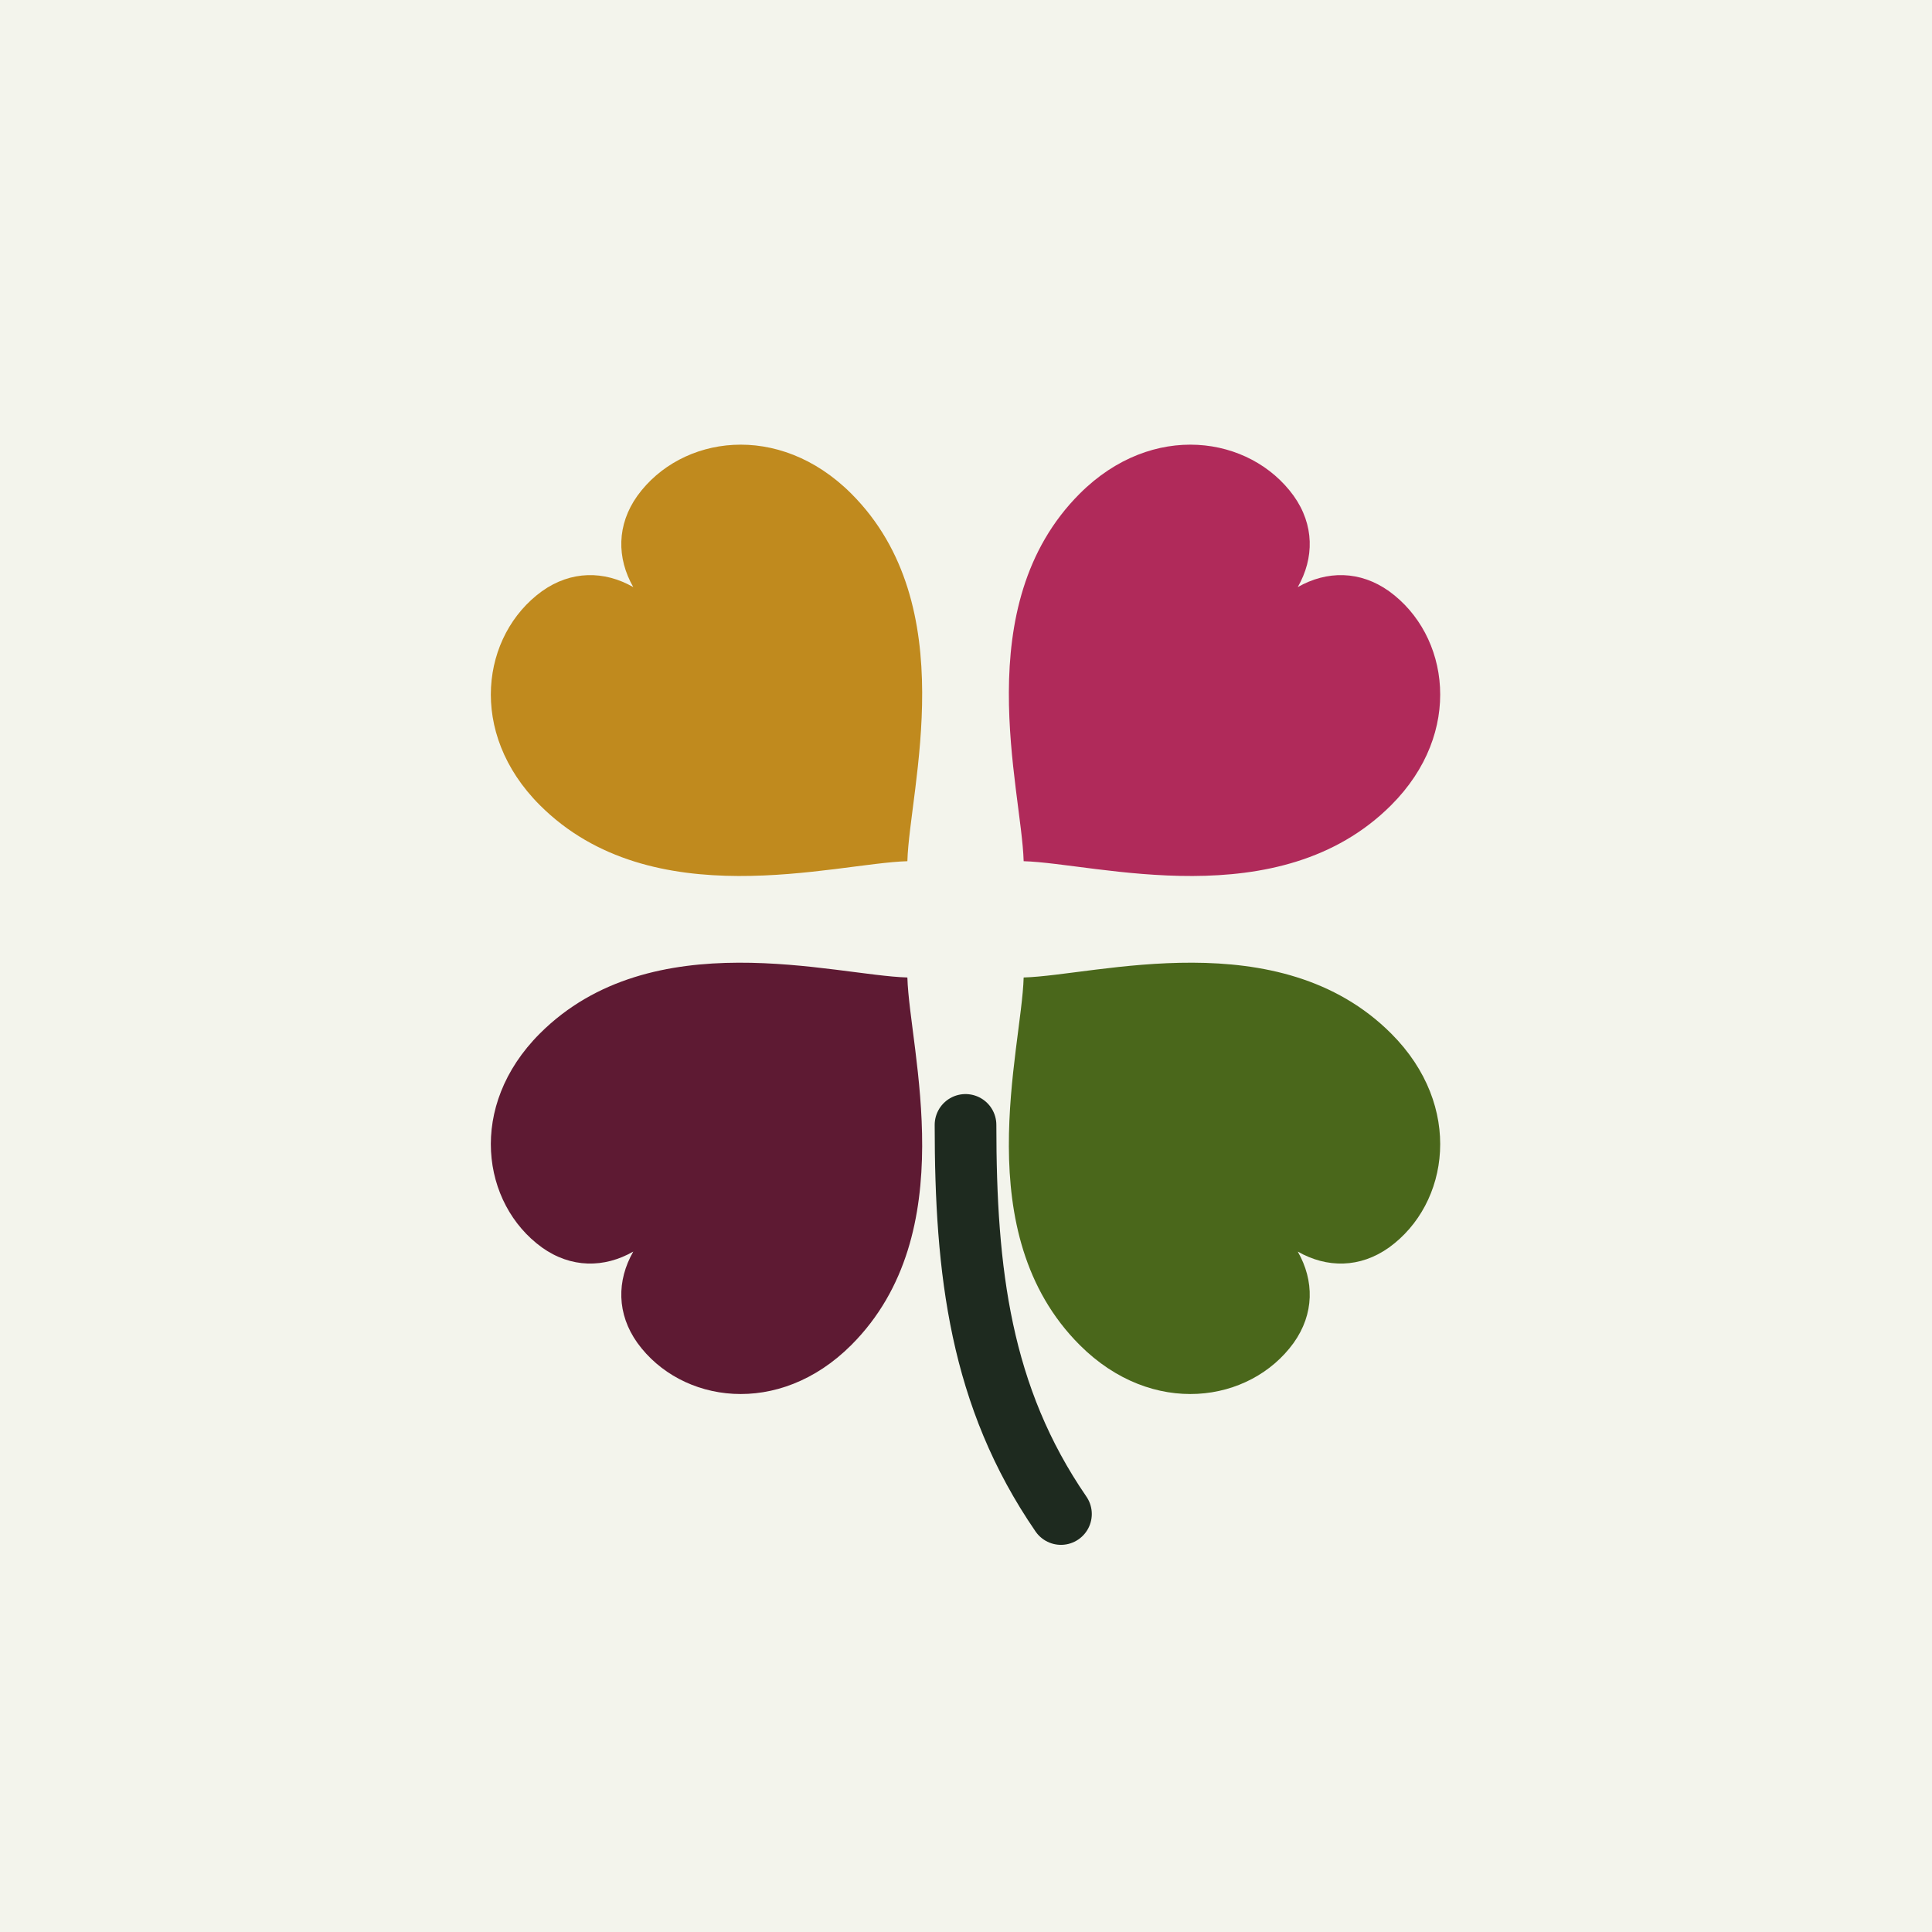
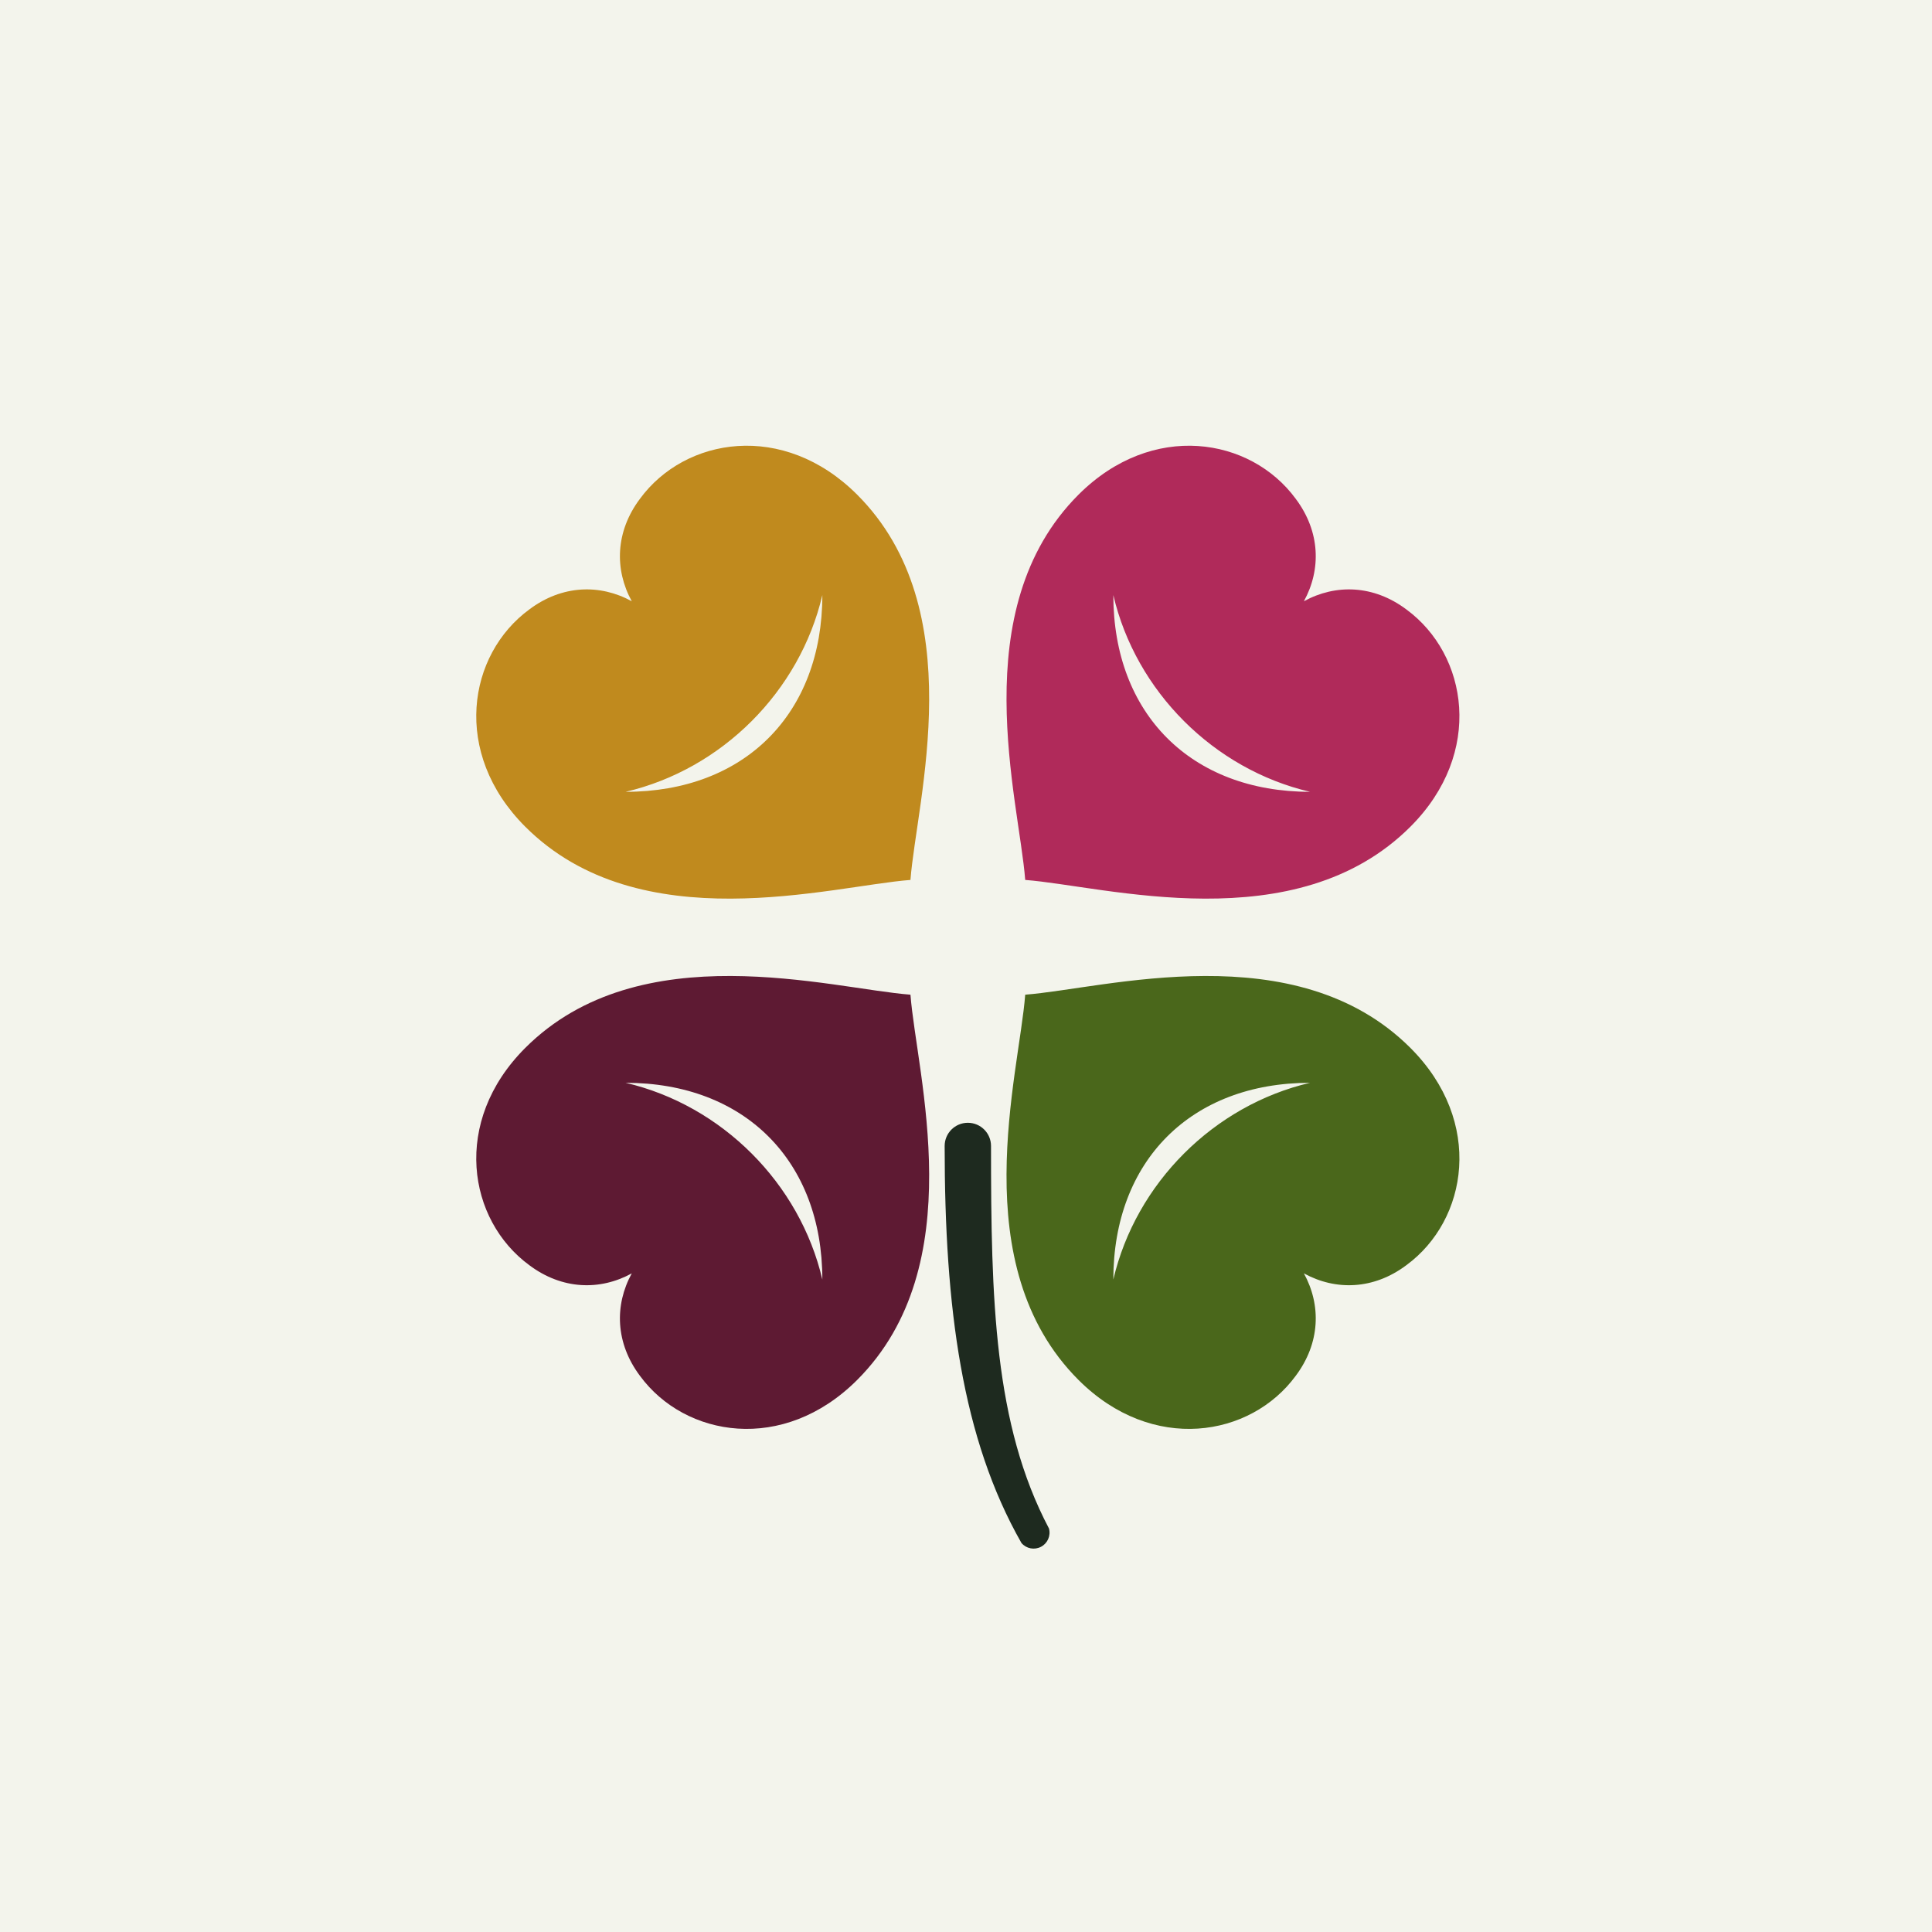
<svg xmlns="http://www.w3.org/2000/svg" viewBox="0 0 200 200" width="200" height="200" role="img">
  <rect width="200" height="200" fill="#F3F4EC" />
-   <g transform="translate(23.95 25.25) scale(1.52)">
-     <path fill="#B02A5A" transform="rotate(45 50 46) translate(50 40.4)" d="M0 0C-3.6-3.4-15-9.6-15-20.4C-15-27.4-9.6-31.4-4.6-30.6C-2.2-30.2-.6-28.6 0-26.4C.6-28.6 2.2-30.2 4.6-30.6C9.6-31.4 15-27.4 15-20.4C15-9.6 3.6-3.4 0 0Z" />
-     <path fill="#4A671B" transform="rotate(135 50 46) translate(50 40.4)" d="M0 0C-3.6-3.4-15-9.6-15-20.4C-15-27.4-9.6-31.4-4.6-30.6C-2.2-30.2-.6-28.6 0-26.4C.6-28.6 2.2-30.2 4.6-30.6C9.6-31.4 15-27.4 15-20.4C15-9.6 3.6-3.4 0 0Z" />
-     <path fill="#5E1A33" transform="rotate(225 50 46) translate(50 40.4)" d="M0 0C-3.6-3.4-15-9.6-15-20.4C-15-27.4-9.6-31.4-4.6-30.6C-2.2-30.2-.6-28.6 0-26.4C.6-28.6 2.2-30.2 4.6-30.6C9.6-31.4 15-27.4 15-20.4C15-9.6 3.6-3.4 0 0Z" />
-     <path fill="#C08A1E" transform="rotate(315 50 46) translate(50 40.4)" d="M0 0C-3.6-3.4-15-9.6-15-20.4C-15-27.4-9.6-31.4-4.6-30.6C-2.2-30.2-.6-28.6 0-26.4C.6-28.6 2.2-30.2 4.6-30.6C9.6-31.4 15-27.4 15-20.4C15-9.6 3.6-3.4 0 0Z" />
-     <path fill="none" stroke="#1E2A1F" stroke-width="4.2" stroke-linecap="round" d="M50 60C50 70 51 78.5 56.5 86.5" />
+   <g transform="translate(25.19 28.03) scale(1.5)">
+     <path fill="#B02A5A" fill-rule="evenodd" transform="rotate(45 50 46) translate(50 40.4)" d="M0 0C-4.2-3.6-16.2-10.2-16.2-21.4C-16.2-28.6-10.6-32.6-5.4-31.8C-2.6-31.4-.7-29.6 0-27.2C.7-29.6 2.6-31.4 5.4-31.8C10.6-32.6 16.2-28.6 16.2-21.4C16.2-10.2 4.2-3.6 0 0ZM-9.6-18.2C-3.8-12.4 3.8-12.4 9.6-18.2C3.8-14.6-3.8-14.6-9.6-18.2Z" />
+     <path fill="#4A671B" fill-rule="evenodd" transform="rotate(135 50 46) translate(50 40.4)" d="M0 0C-4.2-3.6-16.2-10.2-16.2-21.4C-16.2-28.6-10.6-32.6-5.4-31.8C-2.6-31.4-.7-29.6 0-27.2C.7-29.6 2.6-31.4 5.4-31.8C10.6-32.6 16.2-28.6 16.2-21.4C16.2-10.2 4.2-3.6 0 0ZM-9.6-18.2C-3.8-12.4 3.8-12.4 9.6-18.2C3.8-14.6-3.8-14.6-9.6-18.2Z" />
+     <path fill="#5E1A33" fill-rule="evenodd" transform="rotate(225 50 46) translate(50 40.4)" d="M0 0C-4.2-3.6-16.2-10.2-16.2-21.4C-16.2-28.6-10.6-32.6-5.4-31.8C-2.6-31.4-.7-29.6 0-27.2C.7-29.6 2.6-31.4 5.4-31.8C10.6-32.6 16.2-28.6 16.2-21.4C16.2-10.2 4.2-3.6 0 0ZM-9.6-18.2C-3.8-12.4 3.8-12.4 9.6-18.2C3.8-14.6-3.8-14.6-9.6-18.2Z" />
+     <path fill="#C08A1E" fill-rule="evenodd" transform="rotate(315 50 46) translate(50 40.4)" d="M0 0C-4.2-3.6-16.2-10.2-16.2-21.4C-16.2-28.6-10.6-32.6-5.4-31.8C-2.6-31.4-.7-29.6 0-27.2C.7-29.6 2.6-31.4 5.4-31.8C10.6-32.6 16.2-28.6 16.2-21.4C16.2-10.2 4.2-3.6 0 0ZM-9.6-18.2C-3.8-12.4 3.8-12.4 9.6-18.2C3.8-14.6-3.8-14.6-9.6-18.2Z" />
+     <path fill="#1E2A1F" d="M48.4 60.4A1.6 1.6 0 0 1 51.6 60.4C51.6 71 51.8 79.6 55.6 86.8A1.1 1.1 0 0 1 53.7 87.8C49.6 80.6 48.4 71.6 48.4 60.4Z" />
  </g>
</svg>
